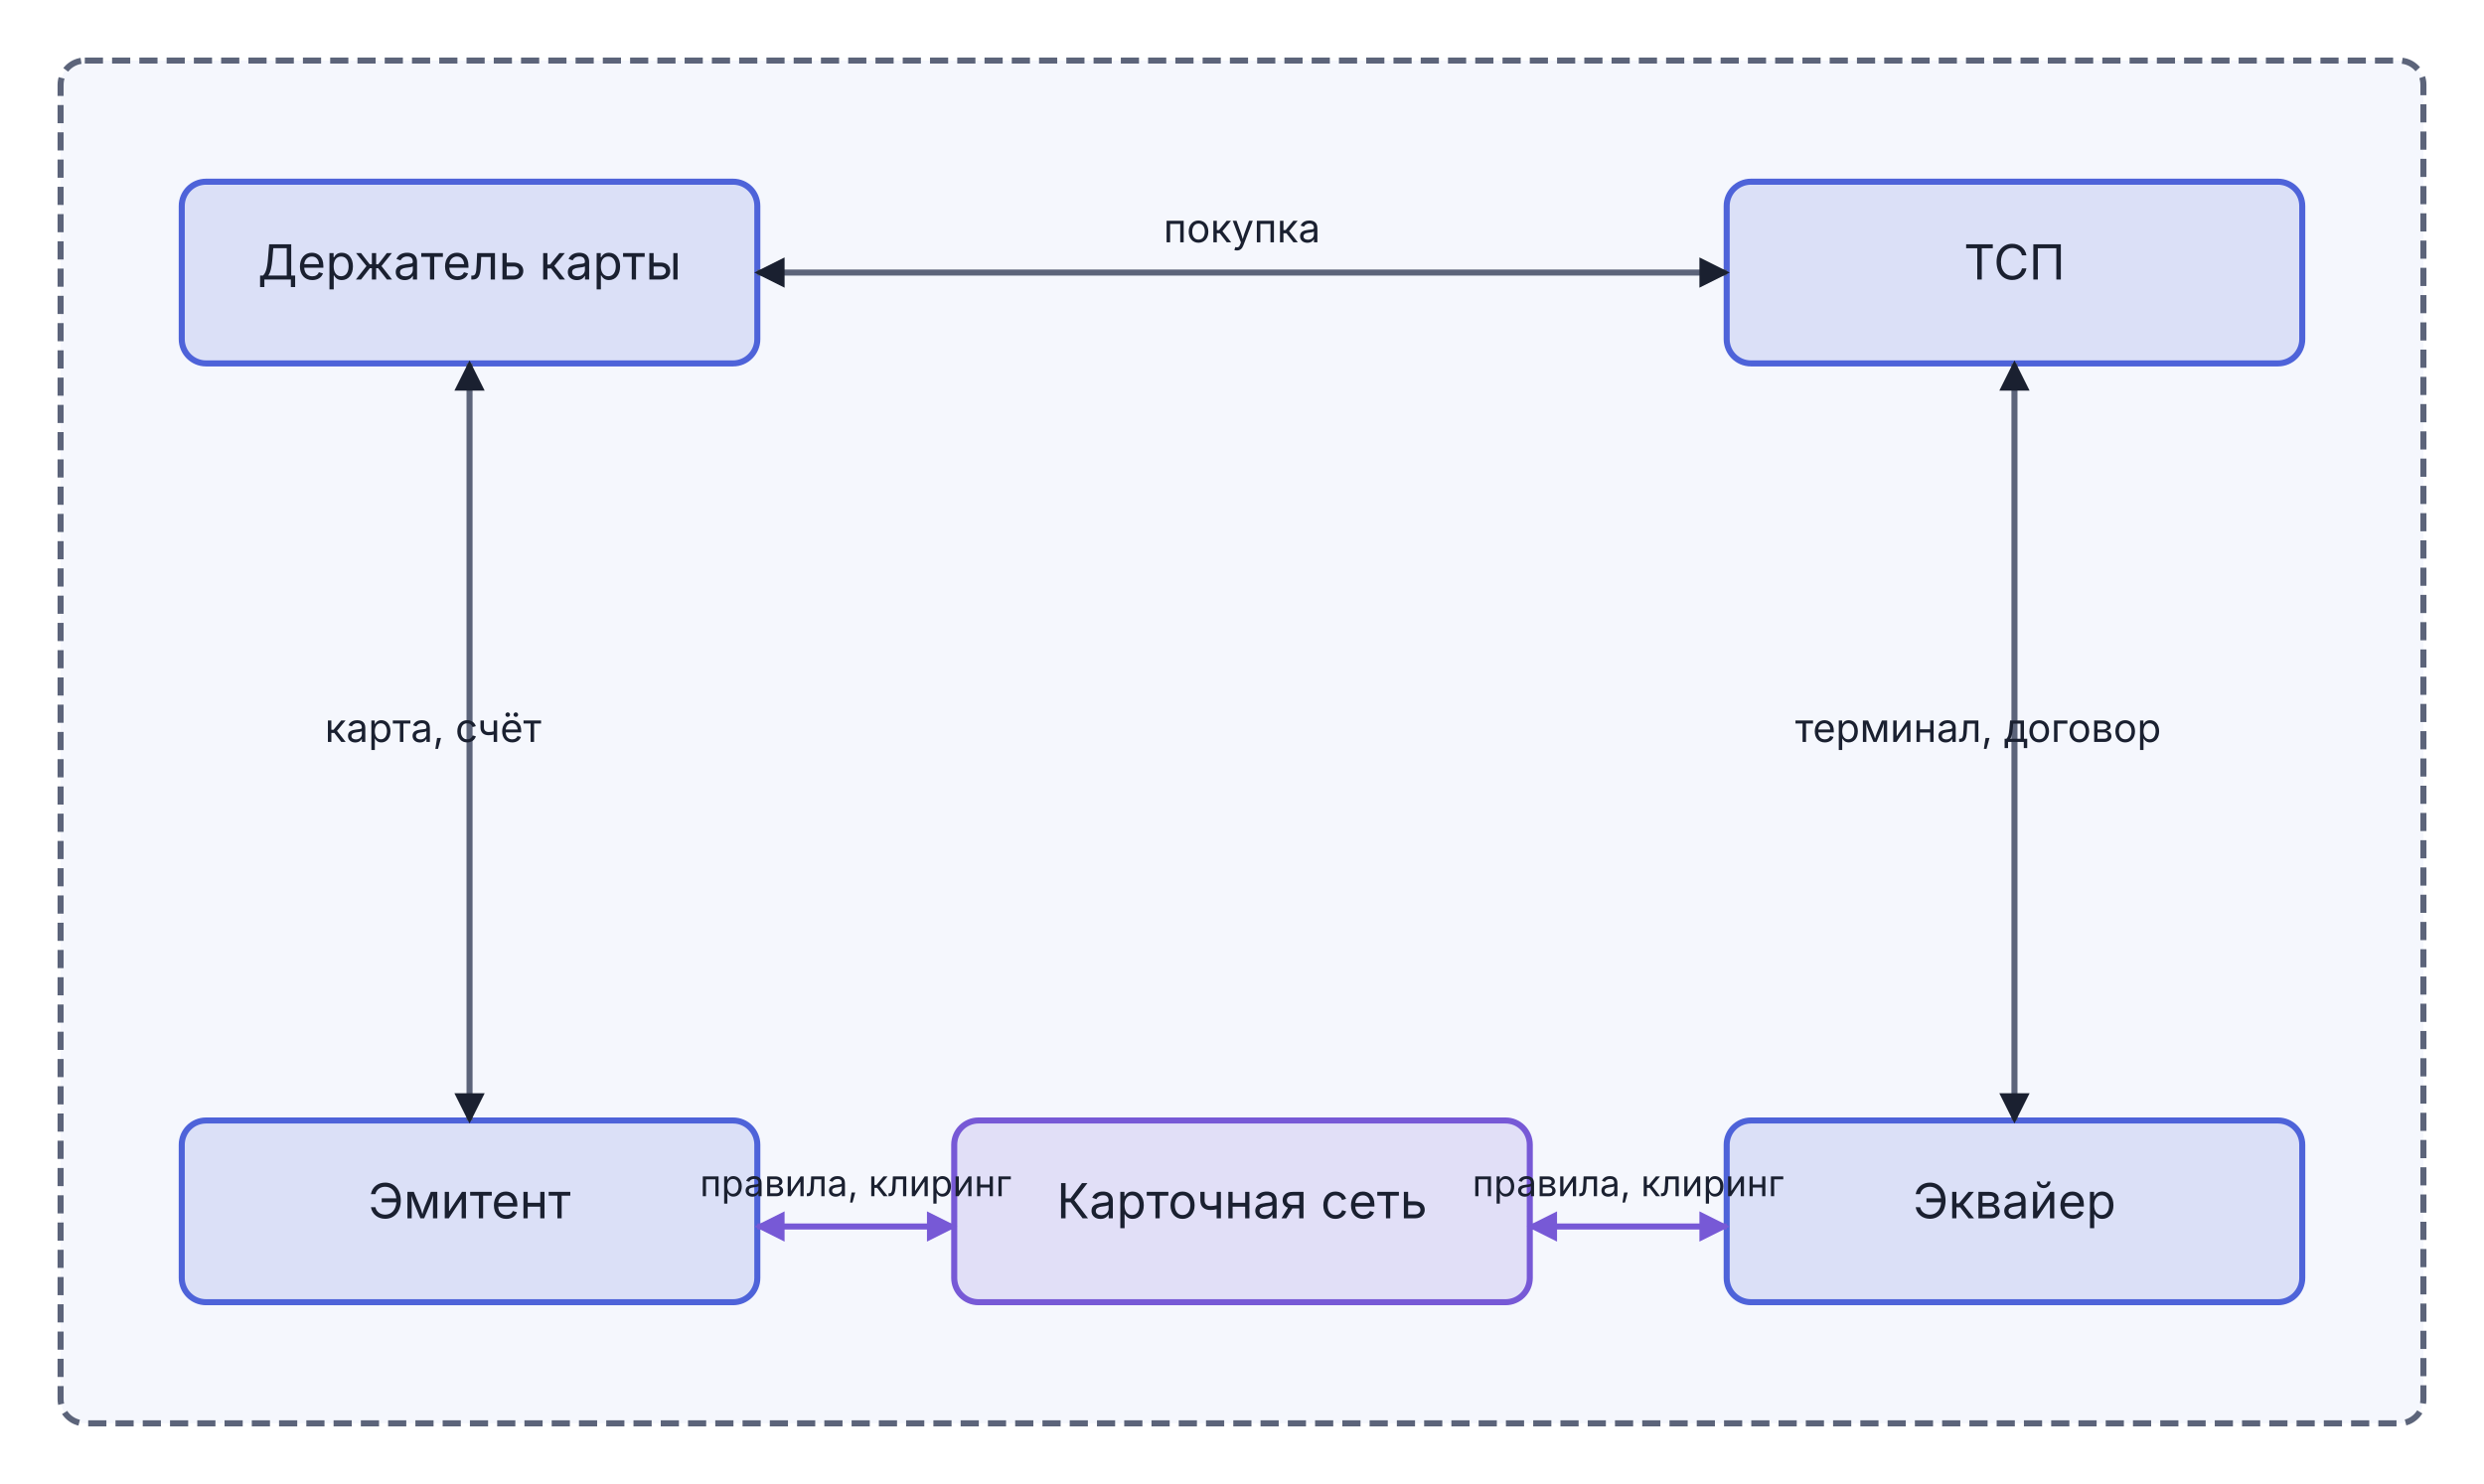
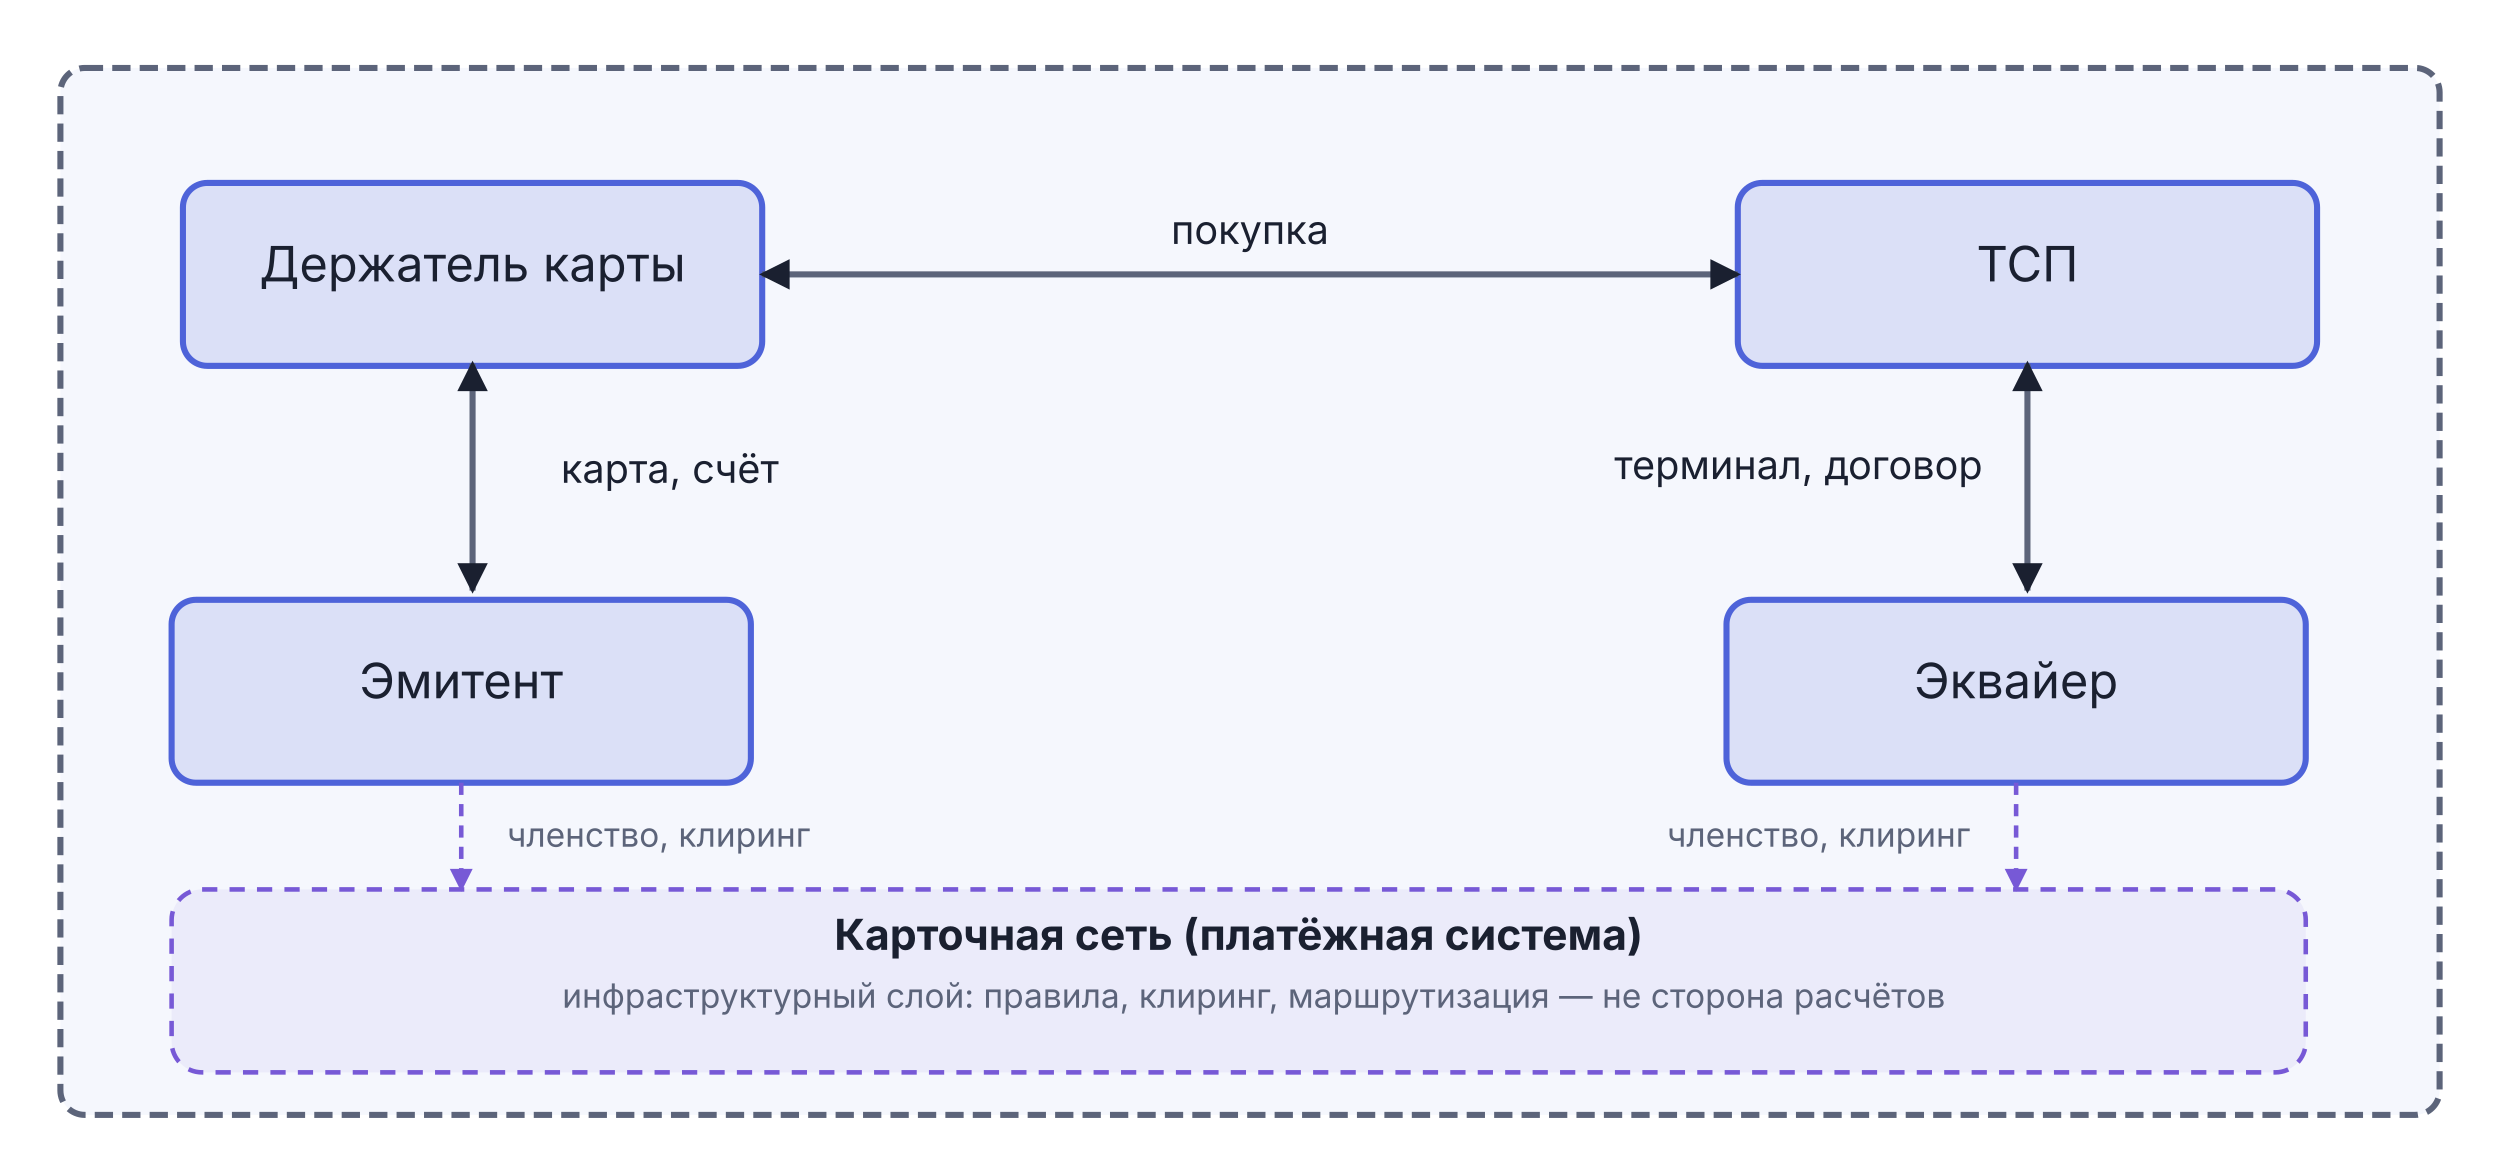
- <svg xmlns="http://www.w3.org/2000/svg" viewBox="0 0 820 490" width="820" height="490">
-   <defs>
+ <svg xmlns="http://www.w3.org/2000/svg" viewBox="0 0 820 380" width="820" height="380" version="1.1" id="svg15">
+   <defs id="defs4">
    <marker id="arr-Muted" viewBox="0 0 10 10" refX="9" refY="5" markerWidth="5" markerHeight="5" orient="auto">
-       <path d="M0,0 L10,5 L0,10 Z" fill="#1A2030" />
+       <path d="M 0,0 10,5 0,10 Z" fill="#1a2030" id="path1" />
    </marker>
    <marker id="arr-Muted-s" viewBox="0 0 10 10" refX="1" refY="5" markerWidth="5" markerHeight="5" orient="auto">
-       <path d="M10,0 L0,5 L10,10 Z" fill="#1A2030" />
+       <path d="M 10,0 0,5 10,10 Z" fill="#1a2030" id="path2" />
    </marker>
    <marker id="arr-AccentB" viewBox="0 0 10 10" refX="9" refY="5" markerWidth="5" markerHeight="5" orient="auto">
-       <path d="M0,0 L10,5 L0,10 Z" fill="#7759D6" />
+       <path d="M 0,0 10,5 0,10 Z" fill="#7759d6" id="path3" />
    </marker>
    <marker id="arr-AccentB-s" viewBox="0 0 10 10" refX="1" refY="5" markerWidth="5" markerHeight="5" orient="auto">
-       <path d="M10,0 L0,5 L10,10 Z" fill="#7759D6" />
+       <path d="M 10,0 0,5 10,10 Z" fill="#7759d6" id="path4" />
    </marker>
  </defs>
-   <rect x="20.0" y="20.0" width="780" height="450" rx="8" fill="#F5F7FD" stroke="#5C647A" stroke-width="2" stroke-dasharray="6,3" />
-   <rect x="60.0" y="60.0" width="190" height="60" rx="8" fill="#4E63D9" fill-opacity="0.15" stroke="#4E63D9" stroke-width="2" />
-   <text x="155.0" y="92.3" text-anchor="middle" font-family="Inter, -apple-system, BlinkMacSystemFont, 'Helvetica Neue', Arial, sans-serif" font-size="16.0" font-weight="normal" fill="#1A2030">Держатель карты</text>
-   <rect x="570.0" y="60.0" width="190" height="60" rx="8" fill="#4E63D9" fill-opacity="0.15" stroke="#4E63D9" stroke-width="2" />
-   <text x="665.0" y="92.3" text-anchor="middle" font-family="Inter, -apple-system, BlinkMacSystemFont, 'Helvetica Neue', Arial, sans-serif" font-size="16.0" font-weight="normal" fill="#1A2030">ТСП</text>
-   <rect x="60.0" y="370.0" width="190" height="60" rx="8" fill="#4E63D9" fill-opacity="0.15" stroke="#4E63D9" stroke-width="2" />
-   <text x="155.0" y="402.3" text-anchor="middle" font-family="Inter, -apple-system, BlinkMacSystemFont, 'Helvetica Neue', Arial, sans-serif" font-size="16.0" font-weight="normal" fill="#1A2030">Эмитент</text>
-   <rect x="315.0" y="370.0" width="190" height="60" rx="8" fill="#7759D6" fill-opacity="0.15" stroke="#7759D6" stroke-width="2" />
-   <text x="410.0" y="402.3" text-anchor="middle" font-family="Inter, -apple-system, BlinkMacSystemFont, 'Helvetica Neue', Arial, sans-serif" font-size="16.0" font-weight="normal" fill="#1A2030">Карточная сеть</text>
-   <rect x="570.0" y="370.0" width="190" height="60" rx="8" fill="#4E63D9" fill-opacity="0.15" stroke="#4E63D9" stroke-width="2" />
-   <text x="665.0" y="402.3" text-anchor="middle" font-family="Inter, -apple-system, BlinkMacSystemFont, 'Helvetica Neue', Arial, sans-serif" font-size="16.0" font-weight="normal" fill="#1A2030">Эквайер</text>
-   <line x1="250.0" y1="90.0" x2="570.0" y2="90.0" stroke="#5C647A" stroke-width="2" marker-end="url(#arr-Muted)" marker-start="url(#arr-Muted-s)" />
-   <text x="410.0" y="80.0" text-anchor="middle" font-family="Inter, -apple-system, BlinkMacSystemFont, 'Helvetica Neue', Arial, sans-serif" font-size="13.0" fill="#1A2030">покупка</text>
-   <line x1="155.0" y1="120.0" x2="155.0" y2="370.0" stroke="#5C647A" stroke-width="2" marker-end="url(#arr-Muted)" marker-start="url(#arr-Muted-s)" />
-   <text x="143.0" y="245.0" text-anchor="middle" font-family="Inter, -apple-system, BlinkMacSystemFont, 'Helvetica Neue', Arial, sans-serif" font-size="13.0" fill="#1A2030">карта, счёт</text>
-   <line x1="665.0" y1="120.0" x2="665.0" y2="370.0" stroke="#5C647A" stroke-width="2" marker-end="url(#arr-Muted)" marker-start="url(#arr-Muted-s)" />
-   <text x="653.0" y="245.0" text-anchor="middle" font-family="Inter, -apple-system, BlinkMacSystemFont, 'Helvetica Neue', Arial, sans-serif" font-size="13.0" fill="#1A2030">терминал, договор</text>
-   <line x1="250.0" y1="405.0" x2="315.0" y2="405.0" stroke="#7759D6" stroke-width="2" marker-end="url(#arr-AccentB)" marker-start="url(#arr-AccentB-s)" />
-   <text x="282.5" y="395.0" text-anchor="middle" font-family="Inter, -apple-system, BlinkMacSystemFont, 'Helvetica Neue', Arial, sans-serif" font-size="12.0" fill="#1A2030">правила, клиринг</text>
-   <line x1="505.0" y1="405.0" x2="570.0" y2="405.0" stroke="#7759D6" stroke-width="2" marker-end="url(#arr-AccentB)" marker-start="url(#arr-AccentB-s)" />
-   <text x="537.5" y="395.0" text-anchor="middle" font-family="Inter, -apple-system, BlinkMacSystemFont, 'Helvetica Neue', Arial, sans-serif" font-size="12.0" fill="#1A2030">правила, клиринг</text>
+   <rect x="19.811" y="22.289" width="780.377" height="343.395" rx="8.004" fill="#f5f7fd" stroke="#5c647a" stroke-width="2" stroke-dasharray="6, 3" id="rect4" />
+   <rect x="56.287" y="291.736" width="700" height="60" rx="10" fill="#7759d6" fill-opacity="0.08" stroke="#7759d6" stroke-width="1.5" stroke-dasharray="5, 4" id="rect5" />
+   <text x="406.287" y="311.548" text-anchor="middle" font-family="Inter, '-apple-system', BlinkMacSystemFont, 'Helvetica Neue', Arial, sans-serif" font-size="14px" font-weight="bold" fill="#1a2030" id="text5">Карточная сеть (платёжная система)</text>
+   <text x="411.238" y="330.548" text-anchor="middle" font-family="Inter, '-apple-system', BlinkMacSystemFont, 'Helvetica Neue', Arial, sans-serif" font-size="11px" fill="#5c647a" id="text6">инфраструктурный слой: правила, клиринг, маршрутизация — не сторона расчётов</text>
+   <rect x="60" y="60" width="190" height="60" rx="8" fill="#4e63d9" fill-opacity="0.15" stroke="#4e63d9" stroke-width="2" id="rect6" />
+   <text x="155" y="92.3" text-anchor="middle" font-family="Inter, '-apple-system', BlinkMacSystemFont, 'Helvetica Neue', Arial, sans-serif" font-size="16px" font-weight="normal" fill="#1a2030" id="text7">Держатель карты</text>
+   <rect x="570" y="60" width="190" height="60" rx="8" fill="#4e63d9" fill-opacity="0.15" stroke="#4e63d9" stroke-width="2" id="rect7" />
+   <text x="665" y="92.3" text-anchor="middle" font-family="Inter, '-apple-system', BlinkMacSystemFont, 'Helvetica Neue', Arial, sans-serif" font-size="16px" font-weight="normal" fill="#1a2030" id="text8">ТСП</text>
+   <rect x="56.287" y="196.736" width="190" height="60" rx="8" fill="#4e63d9" fill-opacity="0.15" stroke="#4e63d9" stroke-width="2" id="rect8" />
+   <text x="151.287" y="229.036" text-anchor="middle" font-family="Inter, '-apple-system', BlinkMacSystemFont, 'Helvetica Neue', Arial, sans-serif" font-size="16px" font-weight="normal" fill="#1a2030" id="text9">Эмитент</text>
+   <rect x="566.287" y="196.736" width="190" height="60" rx="8" fill="#4e63d9" fill-opacity="0.15" stroke="#4e63d9" stroke-width="2" id="rect9" />
+   <text x="661.287" y="229.036" text-anchor="middle" font-family="Inter, '-apple-system', BlinkMacSystemFont, 'Helvetica Neue', Arial, sans-serif" font-size="16px" font-weight="normal" fill="#1a2030" id="text10">Эквайер</text>
+   <line x1="250" y1="90" x2="570" y2="90" stroke="#5c647a" stroke-width="2" marker-end="url(#arr-Muted)" marker-start="url(#arr-Muted-s)" id="line10" />
+   <text x="410" y="80" text-anchor="middle" font-family="Inter, '-apple-system', BlinkMacSystemFont, 'Helvetica Neue', Arial, sans-serif" font-size="13px" fill="#1a2030" id="text11">покупка</text>
+   <line x1="155" y1="119.298" x2="155" y2="193.725" stroke="#5c647a" stroke-width="2" marker-end="url(#arr-Muted)" marker-start="url(#arr-Muted-s)" id="line11" />
+   <text x="219.731" y="158.368" text-anchor="middle" font-family="Inter, '-apple-system', BlinkMacSystemFont, 'Helvetica Neue', Arial, sans-serif" font-size="13px" fill="#1a2030" id="text12">карта, счёт</text>
+   <line x1="665" y1="119.298" x2="665" y2="193.725" stroke="#5c647a" stroke-width="2" marker-end="url(#arr-Muted)" marker-start="url(#arr-Muted-s)" id="line12" />
+   <text x="589.882" y="157.13" text-anchor="middle" font-family="Inter, '-apple-system', BlinkMacSystemFont, 'Helvetica Neue', Arial, sans-serif" font-size="13px" fill="#1a2030" id="text13">терминал, договор</text>
+   <line x1="151.287" y1="256.736" x2="151.287" y2="291.736" stroke="#7759d6" stroke-width="1.5" stroke-dasharray="4, 3" marker-end="url(#arr-AccentB)" id="line13" />
+   <text x="166.287" y="277.736" text-anchor="start" font-family="Inter, '-apple-system', BlinkMacSystemFont, 'Helvetica Neue', Arial, sans-serif" font-size="11px" fill="#5c647a" id="text14">членство, клиринг</text>
+   <line x1="661.287" y1="256.736" x2="661.287" y2="291.736" stroke="#7759d6" stroke-width="1.5" stroke-dasharray="4, 3" marker-end="url(#arr-AccentB)" id="line14" />
+   <text x="646.287" y="277.736" text-anchor="end" font-family="Inter, '-apple-system', BlinkMacSystemFont, 'Helvetica Neue', Arial, sans-serif" font-size="11px" fill="#5c647a" id="text15">членство, клиринг</text>
</svg>
